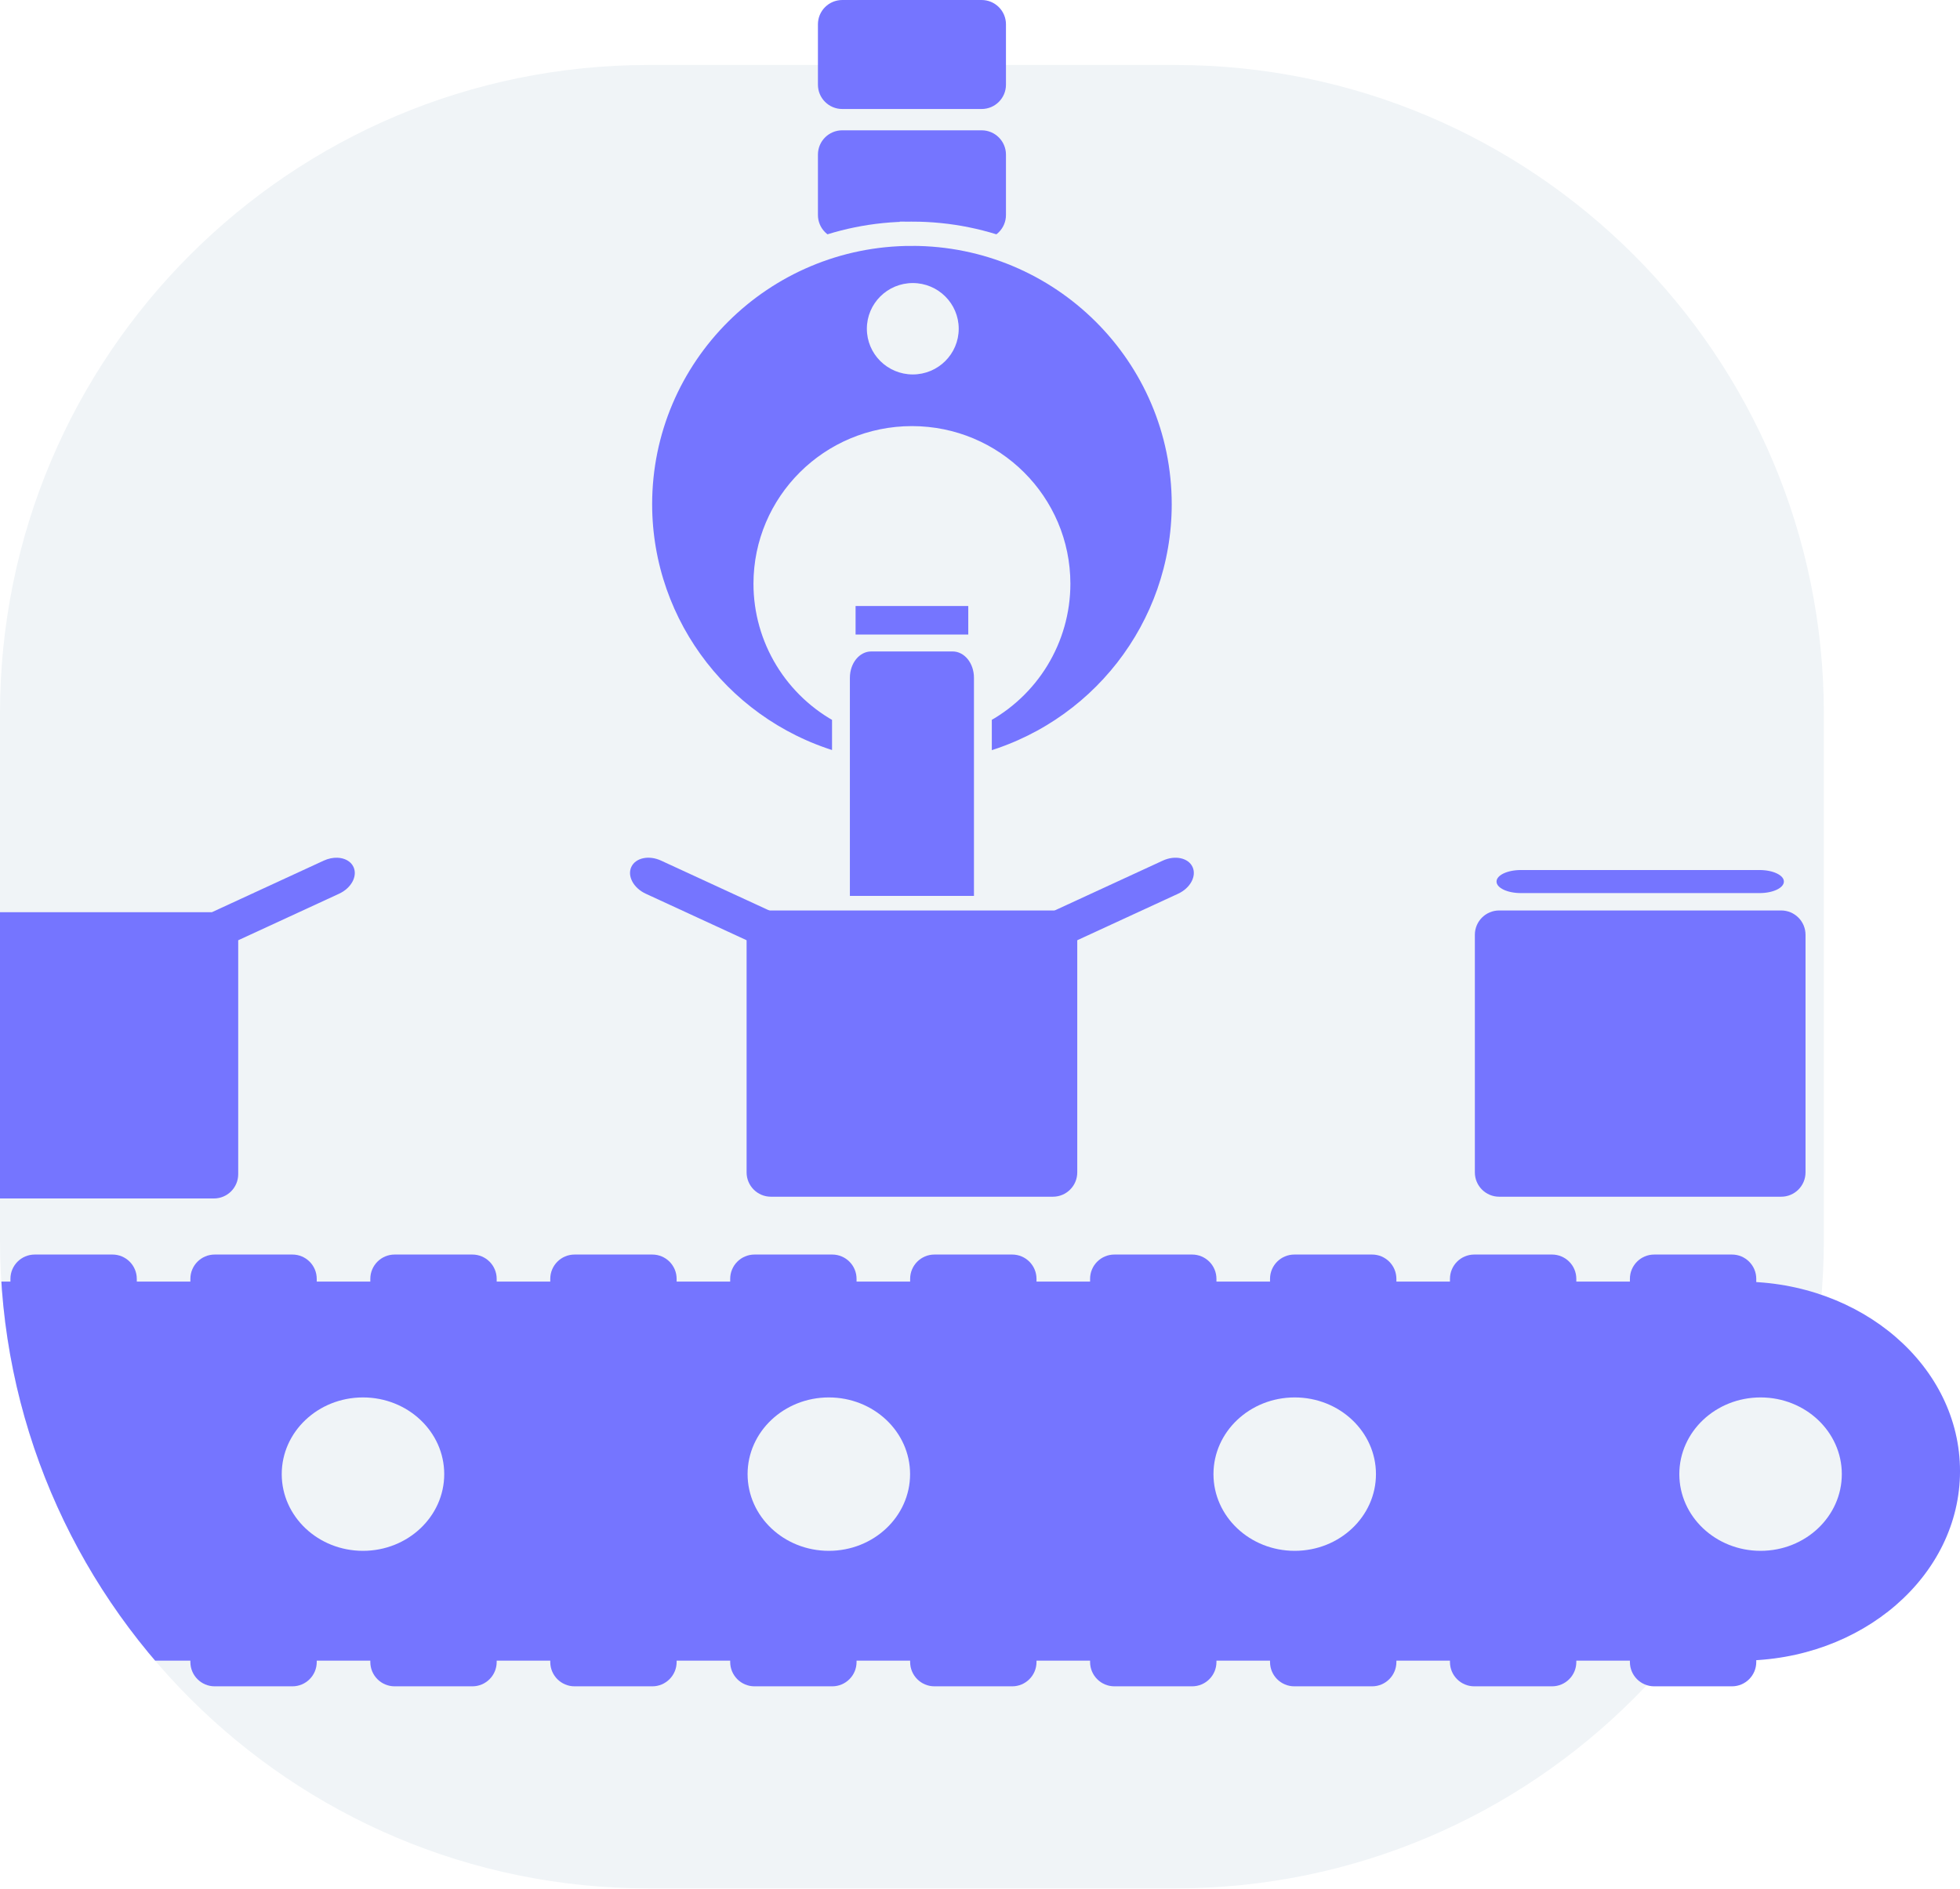
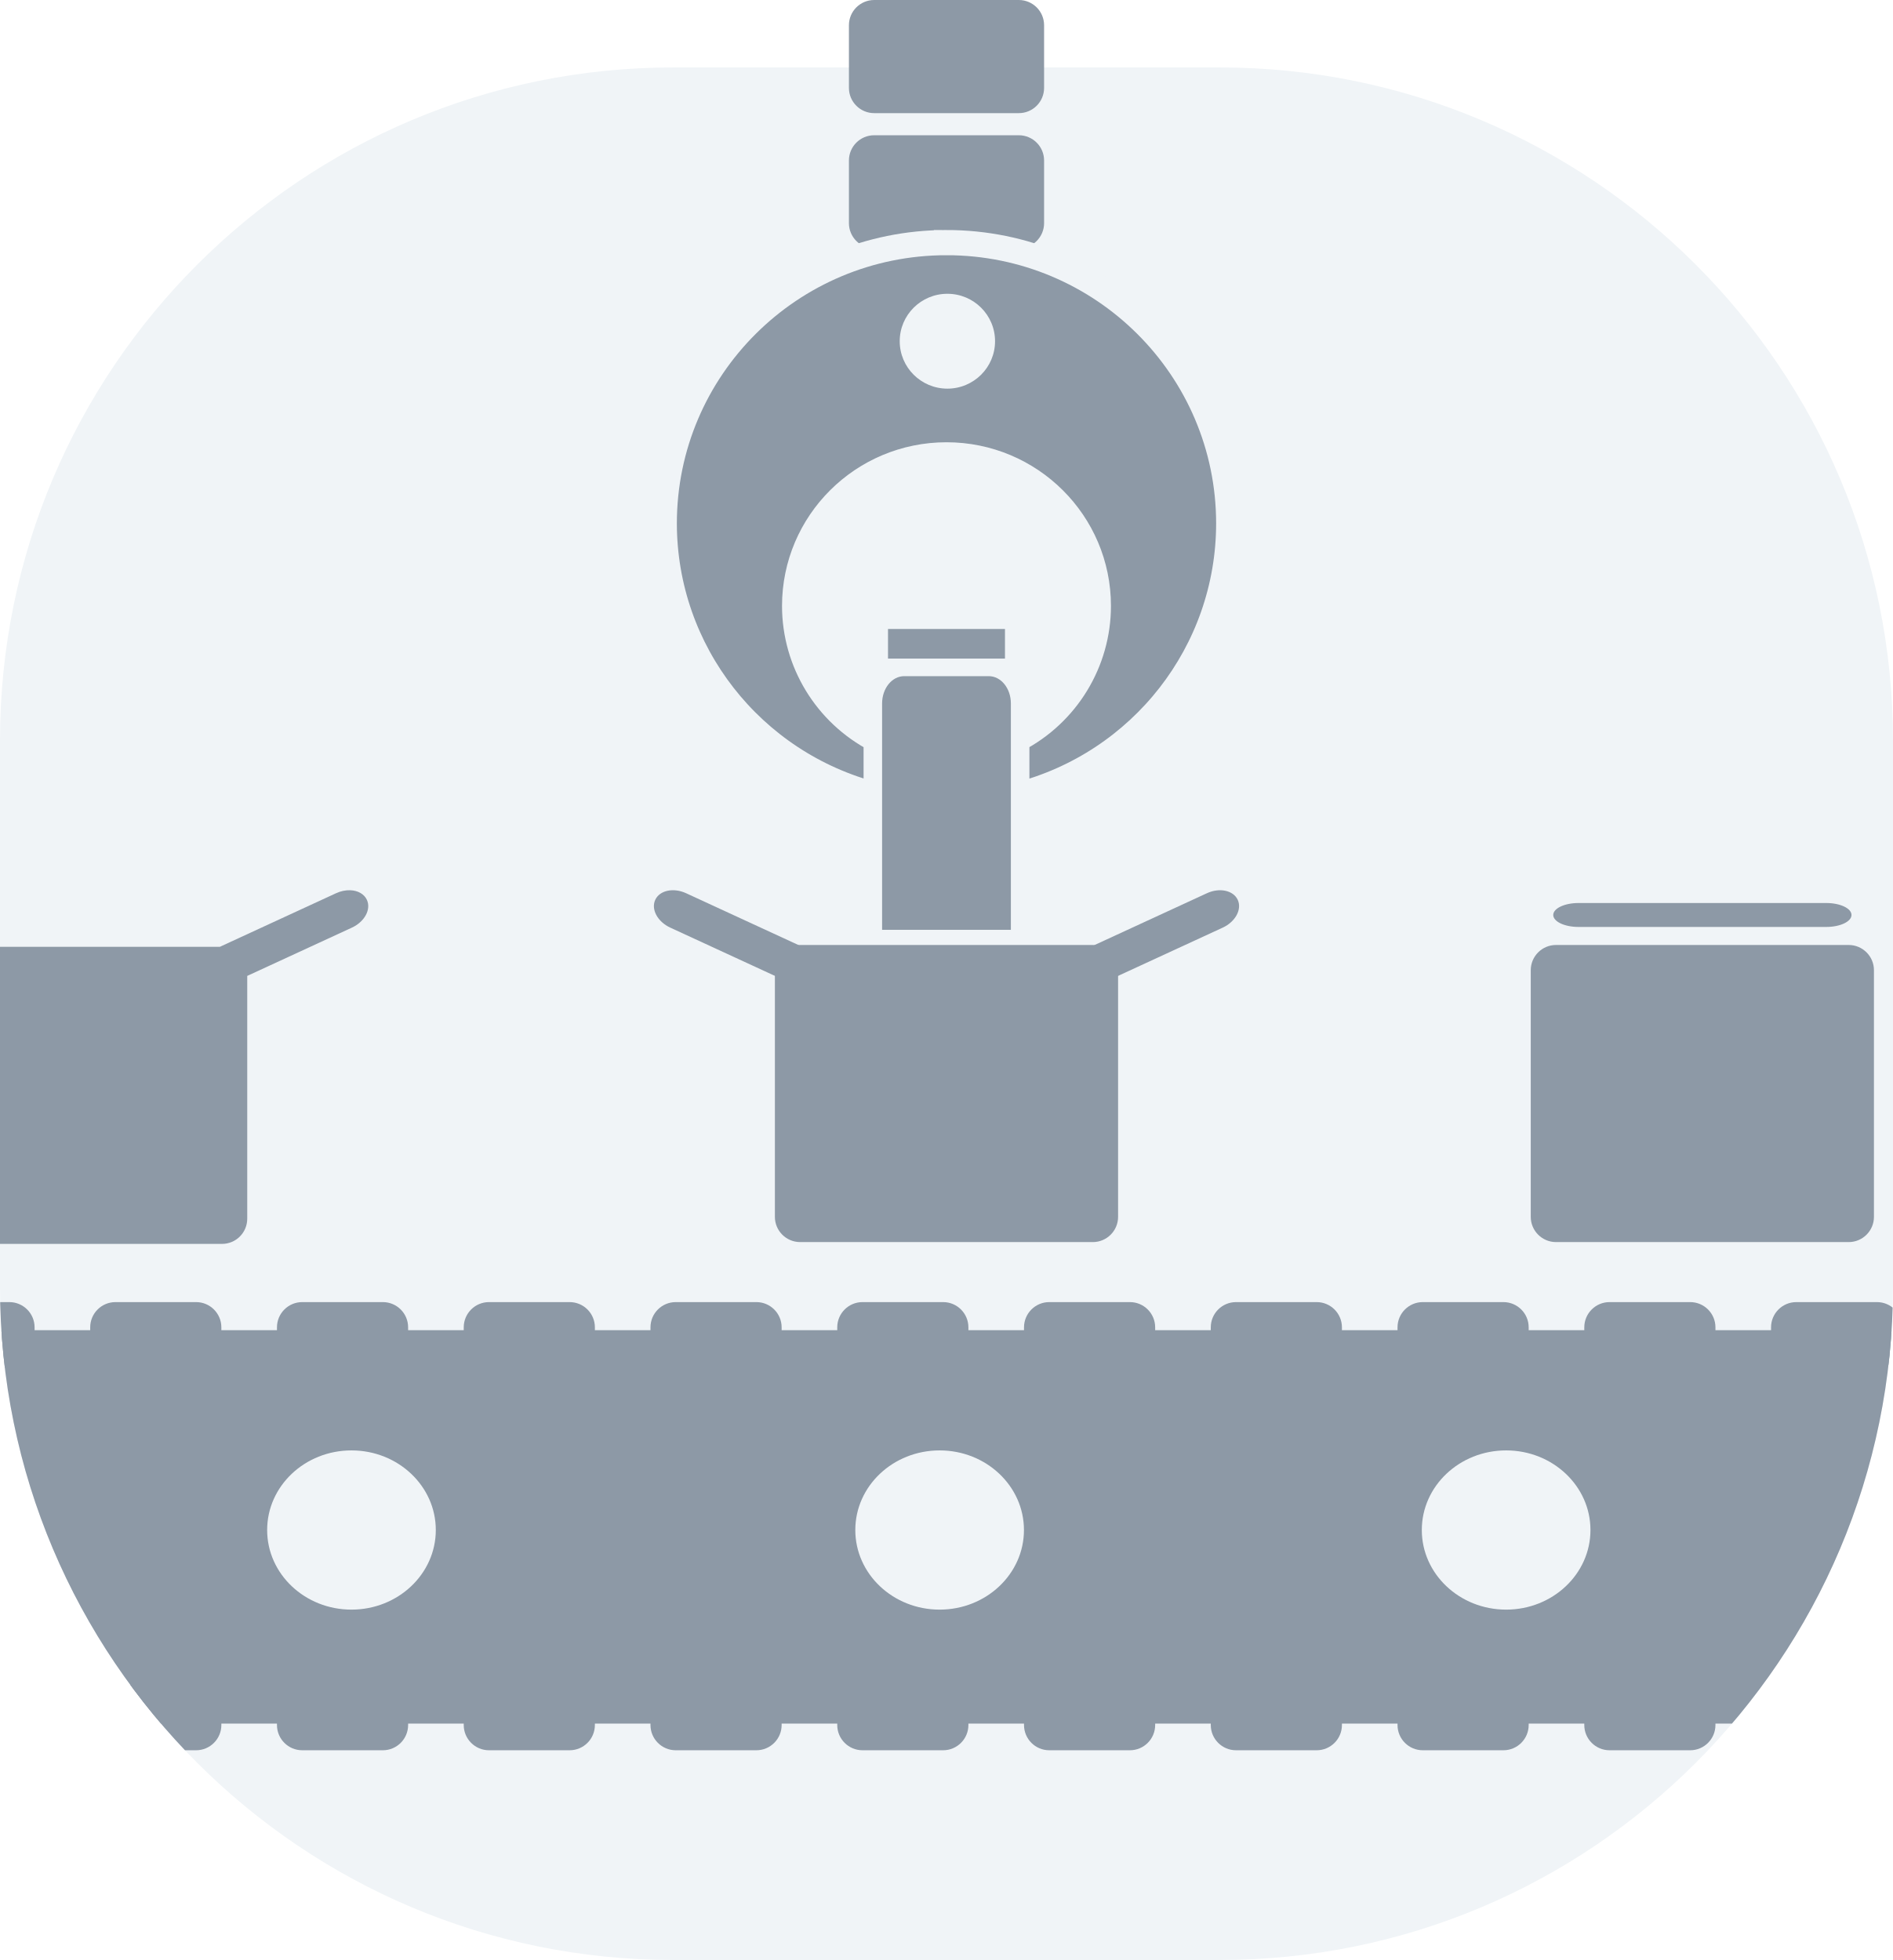
- <svg xmlns="http://www.w3.org/2000/svg" width="402.74" height="388.12" viewBox="0 0 106.558 102.69" version="1.1" id="svg8">
+ <svg xmlns="http://www.w3.org/2000/svg" width="374.767" height="388.12" viewBox="0 0 99.157 102.69" version="1.1" id="svg8">
  <defs id="defs2">
-     <clipPath clipPathUnits="userSpaceOnUse" id="clipPath906">
-       <rect ry="35.272" rx="35.272" y="66.834" x="21.709" height="99.157" width="149.136" id="rect908" style="opacity:1;vector-effect:none;fill:#f0f4f7;fill-opacity:1;stroke:none;stroke-width:5.292;stroke-linecap:round;stroke-linejoin:miter;stroke-miterlimit:4;stroke-dasharray:none;stroke-dashoffset:0;stroke-opacity:1;paint-order:normal" transform="scale(-1,1)" />
-     </clipPath>
    <clipPath clipPathUnits="userSpaceOnUse" id="clipPath928">
      <rect ry="35.272" rx="35.272" y="36.633" x="79.439" height="99.157" width="99.157" id="rect930" style="opacity:1;vector-effect:none;fill:#f0f4f7;fill-opacity:1;stroke:none;stroke-width:5.292;stroke-linecap:round;stroke-linejoin:miter;stroke-miterlimit:4;stroke-dasharray:none;stroke-dashoffset:0;stroke-opacity:1;paint-order:normal" transform="scale(-1,1)" />
+     </clipPath>
+     <clipPath clipPathUnits="userSpaceOnUse" id="clipPath863">
+       <rect style="opacity:1;vector-effect:none;fill:#f0f4f7;fill-opacity:1;stroke:none;stroke-width:5.292;stroke-linecap:round;stroke-linejoin:miter;stroke-miterlimit:4;stroke-dasharray:none;stroke-dashoffset:0;stroke-opacity:1;paint-order:normal" id="rect866" width="99.157" height="99.157" x="21.709" y="66.834" rx="35.272" ry="35.272" transform="scale(-1,1)" />
    </clipPath>
  </defs>
  <g id="layer1" transform="translate(147.7473,-43.79048)">
    <g id="g1190" transform="matrix(-1,0,0,1,-227.1867,10.69078)">
      <rect style="opacity:1;vector-effect:none;fill:#f0f4f7;fill-opacity:1;stroke:none;stroke-width:5.292;stroke-linecap:round;stroke-linejoin:miter;stroke-miterlimit:4;stroke-dasharray:none;stroke-dashoffset:0;stroke-opacity:1;paint-order:normal" id="rect902" width="99.157" height="99.157" x="79.439" y="36.633" transform="scale(-1,1)" rx="35.272" ry="35.272" />
-       <g transform="translate(-57.73022,-30.20146)" clip-path="url(#clipPath906)" id="g975">
-         <rect style="opacity:1;vector-effect:none;fill:#7575ff;fill-opacity:1;stroke:none;stroke-width:5.292;stroke-linecap:round;stroke-linejoin:miter;stroke-miterlimit:4;stroke-dasharray:none;stroke-dashoffset:0;stroke-opacity:1;paint-order:normal" id="rect847" width="124.199" height="20.611" x="-128.268" y="132.994" ry="11.906" rx="11.906" />
-         <ellipse style="opacity:1;vector-effect:none;fill:#f0f4f7;fill-opacity:1;stroke:none;stroke-width:5.292;stroke-linecap:round;stroke-linejoin:miter;stroke-miterlimit:4;stroke-dasharray:none;stroke-dashoffset:0;stroke-opacity:1;paint-order:normal" id="path849" cx="-92.098" cy="143.463" rx="4.417" ry="4.171" />
-         <ellipse ry="4.171" rx="4.417" cy="143.463" cx="-41.443" id="ellipse851" style="opacity:1;vector-effect:none;fill:#f0f4f7;fill-opacity:1;stroke:none;stroke-width:5.292;stroke-linecap:round;stroke-linejoin:miter;stroke-miterlimit:4;stroke-dasharray:none;stroke-dashoffset:0;stroke-opacity:1;paint-order:normal" />
-         <rect style="opacity:1;vector-effect:none;fill:#7575ff;fill-opacity:1;stroke:none;stroke-width:5.292;stroke-linecap:round;stroke-linejoin:miter;stroke-miterlimit:4;stroke-dasharray:none;stroke-dashoffset:0;stroke-opacity:1;paint-order:normal" id="rect855" width="6.87" height="3.435" x="-78.06" y="131.522" ry="1.323" rx="1.323" />
-         <rect rx="1.323" ry="1.323" y="131.522" x="-68.277" height="3.435" width="6.87" id="rect857" style="opacity:1;vector-effect:none;fill:#7575ff;fill-opacity:1;stroke:none;stroke-width:5.292;stroke-linecap:round;stroke-linejoin:miter;stroke-miterlimit:4;stroke-dasharray:none;stroke-dashoffset:0;stroke-opacity:1;paint-order:normal" />
-         <rect style="opacity:1;vector-effect:none;fill:#7575ff;fill-opacity:1;stroke:none;stroke-width:5.292;stroke-linecap:round;stroke-linejoin:miter;stroke-miterlimit:4;stroke-dasharray:none;stroke-dashoffset:0;stroke-opacity:1;paint-order:normal" id="rect859" width="6.87" height="3.435" x="-58.495" y="131.522" ry="1.323" rx="1.323" />
-         <rect rx="1.323" ry="1.323" y="131.522" x="-48.712" height="3.435" width="6.87" id="rect861" style="opacity:1;vector-effect:none;fill:#7575ff;fill-opacity:1;stroke:none;stroke-width:5.292;stroke-linecap:round;stroke-linejoin:miter;stroke-miterlimit:4;stroke-dasharray:none;stroke-dashoffset:0;stroke-opacity:1;paint-order:normal" />
-         <rect style="opacity:1;vector-effect:none;fill:#7575ff;fill-opacity:1;stroke:none;stroke-width:5.292;stroke-linecap:round;stroke-linejoin:miter;stroke-miterlimit:4;stroke-dasharray:none;stroke-dashoffset:0;stroke-opacity:1;paint-order:normal" id="rect863" width="6.87" height="3.435" x="-38.929" y="131.522" ry="1.323" rx="1.323" />
-         <rect rx="1.323" ry="1.323" y="131.522" x="-29.146" height="3.435" width="6.87" id="rect865" style="opacity:1;vector-effect:none;fill:#7575ff;fill-opacity:1;stroke:none;stroke-width:5.292;stroke-linecap:round;stroke-linejoin:miter;stroke-miterlimit:4;stroke-dasharray:none;stroke-dashoffset:0;stroke-opacity:1;paint-order:normal" />
-         <rect style="opacity:1;vector-effect:none;fill:#7575ff;fill-opacity:1;stroke:none;stroke-width:5.292;stroke-linecap:round;stroke-linejoin:miter;stroke-miterlimit:4;stroke-dasharray:none;stroke-dashoffset:0;stroke-opacity:1;paint-order:normal" id="rect867" width="6.87" height="3.435" x="-19.364" y="131.522" ry="1.323" rx="1.323" />
-         <rect rx="1.323" ry="1.323" y="151.567" x="-78.06" height="3.435" width="6.87" id="rect869" style="opacity:1;vector-effect:none;fill:#7575ff;fill-opacity:1;stroke:none;stroke-width:5.292;stroke-linecap:round;stroke-linejoin:miter;stroke-miterlimit:4;stroke-dasharray:none;stroke-dashoffset:0;stroke-opacity:1;paint-order:normal" />
-         <rect style="opacity:1;vector-effect:none;fill:#7575ff;fill-opacity:1;stroke:none;stroke-width:5.292;stroke-linecap:round;stroke-linejoin:miter;stroke-miterlimit:4;stroke-dasharray:none;stroke-dashoffset:0;stroke-opacity:1;paint-order:normal" id="rect871" width="6.87" height="3.435" x="-68.277" y="151.567" ry="1.323" rx="1.323" />
-         <rect rx="1.323" ry="1.323" y="151.567" x="-58.495" height="3.435" width="6.87" id="rect873" style="opacity:1;vector-effect:none;fill:#7575ff;fill-opacity:1;stroke:none;stroke-width:5.292;stroke-linecap:round;stroke-linejoin:miter;stroke-miterlimit:4;stroke-dasharray:none;stroke-dashoffset:0;stroke-opacity:1;paint-order:normal" />
-         <rect style="opacity:1;vector-effect:none;fill:#7575ff;fill-opacity:1;stroke:none;stroke-width:5.292;stroke-linecap:round;stroke-linejoin:miter;stroke-miterlimit:4;stroke-dasharray:none;stroke-dashoffset:0;stroke-opacity:1;paint-order:normal" id="rect875" width="6.87" height="3.435" x="-48.712" y="151.567" ry="1.323" rx="1.323" />
-         <rect rx="1.323" ry="1.323" y="151.567" x="-38.929" height="3.435" width="6.87" id="rect877" style="opacity:1;vector-effect:none;fill:#7575ff;fill-opacity:1;stroke:none;stroke-width:5.292;stroke-linecap:round;stroke-linejoin:miter;stroke-miterlimit:4;stroke-dasharray:none;stroke-dashoffset:0;stroke-opacity:1;paint-order:normal" />
-         <rect style="opacity:1;vector-effect:none;fill:#7575ff;fill-opacity:1;stroke:none;stroke-width:5.292;stroke-linecap:round;stroke-linejoin:miter;stroke-miterlimit:4;stroke-dasharray:none;stroke-dashoffset:0;stroke-opacity:1;paint-order:normal" id="rect879" width="6.87" height="3.435" x="-29.146" y="151.567" ry="1.323" rx="1.323" />
-         <rect rx="1.323" ry="1.323" y="151.567" x="-19.364" height="3.435" width="6.87" id="rect881" style="opacity:1;vector-effect:none;fill:#7575ff;fill-opacity:1;stroke:none;stroke-width:5.292;stroke-linecap:round;stroke-linejoin:miter;stroke-miterlimit:4;stroke-dasharray:none;stroke-dashoffset:0;stroke-opacity:1;paint-order:normal" />
-         <ellipse ry="4.171" rx="4.417" cy="143.463" cx="-117.425" id="ellipse921" style="opacity:1;vector-effect:none;fill:#f0f4f7;fill-opacity:1;stroke:none;stroke-width:5.292;stroke-linecap:round;stroke-linejoin:miter;stroke-miterlimit:4;stroke-dasharray:none;stroke-dashoffset:0;stroke-opacity:1;paint-order:normal" />
-         <ellipse ry="4.171" rx="4.417" cy="143.463" cx="-66.77" id="ellipse923" style="opacity:1;vector-effect:none;fill:#f0f4f7;fill-opacity:1;stroke:none;stroke-width:5.292;stroke-linecap:round;stroke-linejoin:miter;stroke-miterlimit:4;stroke-dasharray:none;stroke-dashoffset:0;stroke-opacity:1;paint-order:normal" />
-         <rect style="opacity:1;vector-effect:none;fill:#7575ff;fill-opacity:1;stroke:none;stroke-width:5.292;stroke-linecap:round;stroke-linejoin:miter;stroke-miterlimit:4;stroke-dasharray:none;stroke-dashoffset:0;stroke-opacity:1;paint-order:normal" id="rect931" width="6.87" height="3.435" x="-117.191" y="131.522" ry="1.323" rx="1.323" />
-         <rect rx="1.323" ry="1.323" y="131.522" x="-107.408" height="3.435" width="6.87" id="rect933" style="opacity:1;vector-effect:none;fill:#7575ff;fill-opacity:1;stroke:none;stroke-width:5.292;stroke-linecap:round;stroke-linejoin:miter;stroke-miterlimit:4;stroke-dasharray:none;stroke-dashoffset:0;stroke-opacity:1;paint-order:normal" />
-         <rect style="opacity:1;vector-effect:none;fill:#7575ff;fill-opacity:1;stroke:none;stroke-width:5.292;stroke-linecap:round;stroke-linejoin:miter;stroke-miterlimit:4;stroke-dasharray:none;stroke-dashoffset:0;stroke-opacity:1;paint-order:normal" id="rect935" width="6.87" height="3.435" x="-97.626" y="131.522" ry="1.323" rx="1.323" />
-         <rect rx="1.323" ry="1.323" y="131.522" x="-87.843" height="3.435" width="6.87" id="rect937" style="opacity:1;vector-effect:none;fill:#7575ff;fill-opacity:1;stroke:none;stroke-width:5.292;stroke-linecap:round;stroke-linejoin:miter;stroke-miterlimit:4;stroke-dasharray:none;stroke-dashoffset:0;stroke-opacity:1;paint-order:normal" />
-         <rect rx="1.323" ry="1.323" y="151.567" x="-117.191" height="3.435" width="6.87" id="rect939" style="opacity:1;vector-effect:none;fill:#7575ff;fill-opacity:1;stroke:none;stroke-width:5.292;stroke-linecap:round;stroke-linejoin:miter;stroke-miterlimit:4;stroke-dasharray:none;stroke-dashoffset:0;stroke-opacity:1;paint-order:normal" />
-         <rect style="opacity:1;vector-effect:none;fill:#7575ff;fill-opacity:1;stroke:none;stroke-width:5.292;stroke-linecap:round;stroke-linejoin:miter;stroke-miterlimit:4;stroke-dasharray:none;stroke-dashoffset:0;stroke-opacity:1;paint-order:normal" id="rect941" width="6.87" height="3.435" x="-107.408" y="151.567" ry="1.323" rx="1.323" />
-         <rect rx="1.323" ry="1.323" y="151.567" x="-97.626" height="3.435" width="6.87" id="rect943" style="opacity:1;vector-effect:none;fill:#7575ff;fill-opacity:1;stroke:none;stroke-width:5.292;stroke-linecap:round;stroke-linejoin:miter;stroke-miterlimit:4;stroke-dasharray:none;stroke-dashoffset:0;stroke-opacity:1;paint-order:normal" />
-         <rect style="opacity:1;vector-effect:none;fill:#7575ff;fill-opacity:1;stroke:none;stroke-width:5.292;stroke-linecap:round;stroke-linejoin:miter;stroke-miterlimit:4;stroke-dasharray:none;stroke-dashoffset:0;stroke-opacity:1;paint-order:normal" id="rect945" width="6.87" height="3.435" x="-87.843" y="151.567" ry="1.323" rx="1.323" />
-         <ellipse style="opacity:1;vector-effect:none;fill:#f0f4f7;fill-opacity:1;stroke:none;stroke-width:5.292;stroke-linecap:round;stroke-linejoin:miter;stroke-miterlimit:4;stroke-dasharray:none;stroke-dashoffset:0;stroke-opacity:1;paint-order:normal" id="ellipse864" cx="-16.116" cy="143.463" rx="4.417" ry="4.171" />
+       <g transform="translate(-57.73022,-30.20146)" clip-path="url(#clipPath863)" id="g975">
+         <rect style="opacity:1;vector-effect:none;fill:#8D99A6;fill-opacity:1;stroke:none;stroke-width:5.292;stroke-linecap:round;stroke-linejoin:miter;stroke-miterlimit:4;stroke-dasharray:none;stroke-dashoffset:0;stroke-opacity:1;paint-order:normal" id="rect847" width="124.199" height="20.611" x="-132.425" y="132.994" ry="11.906" rx="11.906" />
+         <ellipse style="opacity:1;vector-effect:none;fill:#f0f4f7;fill-opacity:1;stroke:none;stroke-width:5.292;stroke-linecap:round;stroke-linejoin:miter;stroke-miterlimit:4;stroke-dasharray:none;stroke-dashoffset:0;stroke-opacity:1;paint-order:normal" id="path849" cx="-100.602" cy="143.463" rx="4.417" ry="4.171" />
+         <ellipse ry="4.171" rx="4.417" cy="143.463" cx="-40.12" id="ellipse851" style="opacity:1;vector-effect:none;fill:#f0f4f7;fill-opacity:1;stroke:none;stroke-width:5.292;stroke-linecap:round;stroke-linejoin:miter;stroke-miterlimit:4;stroke-dasharray:none;stroke-dashoffset:0;stroke-opacity:1;paint-order:normal" />
+         <rect style="opacity:1;vector-effect:none;fill:#8D99A6;fill-opacity:1;stroke:none;stroke-width:5.292;stroke-linecap:round;stroke-linejoin:miter;stroke-miterlimit:4;stroke-dasharray:none;stroke-dashoffset:0;stroke-opacity:1;paint-order:normal" id="rect855" width="6.87" height="3.435" x="-82.218" y="131.522" ry="1.323" rx="1.323" />
+         <rect rx="1.323" ry="1.323" y="131.522" x="-72.435" height="3.435" width="6.87" id="rect857" style="opacity:1;vector-effect:none;fill:#8D99A6;fill-opacity:1;stroke:none;stroke-width:5.292;stroke-linecap:round;stroke-linejoin:miter;stroke-miterlimit:4;stroke-dasharray:none;stroke-dashoffset:0;stroke-opacity:1;paint-order:normal" />
+         <rect style="opacity:1;vector-effect:none;fill:#8D99A6;fill-opacity:1;stroke:none;stroke-width:5.292;stroke-linecap:round;stroke-linejoin:miter;stroke-miterlimit:4;stroke-dasharray:none;stroke-dashoffset:0;stroke-opacity:1;paint-order:normal" id="rect859" width="6.87" height="3.435" x="-62.652" y="131.522" ry="1.323" rx="1.323" />
+         <rect rx="1.323" ry="1.323" y="131.522" x="-52.87" height="3.435" width="6.87" id="rect861" style="opacity:1;vector-effect:none;fill:#8D99A6;fill-opacity:1;stroke:none;stroke-width:5.292;stroke-linecap:round;stroke-linejoin:miter;stroke-miterlimit:4;stroke-dasharray:none;stroke-dashoffset:0;stroke-opacity:1;paint-order:normal" />
+         <rect style="opacity:1;vector-effect:none;fill:#8D99A6;fill-opacity:1;stroke:none;stroke-width:5.292;stroke-linecap:round;stroke-linejoin:miter;stroke-miterlimit:4;stroke-dasharray:none;stroke-dashoffset:0;stroke-opacity:1;paint-order:normal" id="rect863" width="6.87" height="3.435" x="-43.087" y="131.522" ry="1.323" rx="1.323" />
+         <rect rx="1.323" ry="1.323" y="131.522" x="-33.304" height="3.435" width="6.87" id="rect865" style="opacity:1;vector-effect:none;fill:#8D99A6;fill-opacity:1;stroke:none;stroke-width:5.292;stroke-linecap:round;stroke-linejoin:miter;stroke-miterlimit:4;stroke-dasharray:none;stroke-dashoffset:0;stroke-opacity:1;paint-order:normal" />
+         <rect style="opacity:1;vector-effect:none;fill:#8D99A6;fill-opacity:1;stroke:none;stroke-width:5.292;stroke-linecap:round;stroke-linejoin:miter;stroke-miterlimit:4;stroke-dasharray:none;stroke-dashoffset:0;stroke-opacity:1;paint-order:normal" id="rect867" width="6.87" height="3.435" x="-23.521" y="131.522" ry="1.323" rx="1.323" />
+         <rect rx="1.323" ry="1.323" y="151.567" x="-82.218" height="3.435" width="6.87" id="rect869" style="opacity:1;vector-effect:none;fill:#8D99A6;fill-opacity:1;stroke:none;stroke-width:5.292;stroke-linecap:round;stroke-linejoin:miter;stroke-miterlimit:4;stroke-dasharray:none;stroke-dashoffset:0;stroke-opacity:1;paint-order:normal" />
+         <rect style="opacity:1;vector-effect:none;fill:#8D99A6;fill-opacity:1;stroke:none;stroke-width:5.292;stroke-linecap:round;stroke-linejoin:miter;stroke-miterlimit:4;stroke-dasharray:none;stroke-dashoffset:0;stroke-opacity:1;paint-order:normal" id="rect871" width="6.87" height="3.435" x="-72.435" y="151.567" ry="1.323" rx="1.323" />
+         <rect rx="1.323" ry="1.323" y="151.567" x="-62.652" height="3.435" width="6.87" id="rect873" style="opacity:1;vector-effect:none;fill:#8D99A6;fill-opacity:1;stroke:none;stroke-width:5.292;stroke-linecap:round;stroke-linejoin:miter;stroke-miterlimit:4;stroke-dasharray:none;stroke-dashoffset:0;stroke-opacity:1;paint-order:normal" />
+         <rect style="opacity:1;vector-effect:none;fill:#8D99A6;fill-opacity:1;stroke:none;stroke-width:5.292;stroke-linecap:round;stroke-linejoin:miter;stroke-miterlimit:4;stroke-dasharray:none;stroke-dashoffset:0;stroke-opacity:1;paint-order:normal" id="rect875" width="6.87" height="3.435" x="-52.87" y="151.567" ry="1.323" rx="1.323" />
+         <rect rx="1.323" ry="1.323" y="151.567" x="-43.087" height="3.435" width="6.87" id="rect877" style="opacity:1;vector-effect:none;fill:#8D99A6;fill-opacity:1;stroke:none;stroke-width:5.292;stroke-linecap:round;stroke-linejoin:miter;stroke-miterlimit:4;stroke-dasharray:none;stroke-dashoffset:0;stroke-opacity:1;paint-order:normal" />
+         <rect style="opacity:1;vector-effect:none;fill:#8D99A6;fill-opacity:1;stroke:none;stroke-width:5.292;stroke-linecap:round;stroke-linejoin:miter;stroke-miterlimit:4;stroke-dasharray:none;stroke-dashoffset:0;stroke-opacity:1;paint-order:normal" id="rect879" width="6.87" height="3.435" x="-33.304" y="151.567" ry="1.323" rx="1.323" />
+         <rect rx="1.323" ry="1.323" y="151.567" x="-23.521" height="3.435" width="6.87" id="rect881" style="opacity:1;vector-effect:none;fill:#8D99A6;fill-opacity:1;stroke:none;stroke-width:5.292;stroke-linecap:round;stroke-linejoin:miter;stroke-miterlimit:4;stroke-dasharray:none;stroke-dashoffset:0;stroke-opacity:1;paint-order:normal" />
+         <ellipse ry="4.171" rx="4.417" cy="143.463" cx="-70.928" id="ellipse923" style="opacity:1;vector-effect:none;fill:#f0f4f7;fill-opacity:1;stroke:none;stroke-width:5.292;stroke-linecap:round;stroke-linejoin:miter;stroke-miterlimit:4;stroke-dasharray:none;stroke-dashoffset:0;stroke-opacity:1;paint-order:normal" />
+         <rect style="opacity:1;vector-effect:none;fill:#8D99A6;fill-opacity:1;stroke:none;stroke-width:5.292;stroke-linecap:round;stroke-linejoin:miter;stroke-miterlimit:4;stroke-dasharray:none;stroke-dashoffset:0;stroke-opacity:1;paint-order:normal" id="rect931" width="6.87" height="3.435" x="-121.349" y="131.522" ry="1.323" rx="1.323" />
+         <rect rx="1.323" ry="1.323" y="131.522" x="-111.566" height="3.435" width="6.87" id="rect933" style="opacity:1;vector-effect:none;fill:#8D99A6;fill-opacity:1;stroke:none;stroke-width:5.292;stroke-linecap:round;stroke-linejoin:miter;stroke-miterlimit:4;stroke-dasharray:none;stroke-dashoffset:0;stroke-opacity:1;paint-order:normal" />
+         <rect style="opacity:1;vector-effect:none;fill:#8D99A6;fill-opacity:1;stroke:none;stroke-width:5.292;stroke-linecap:round;stroke-linejoin:miter;stroke-miterlimit:4;stroke-dasharray:none;stroke-dashoffset:0;stroke-opacity:1;paint-order:normal" id="rect935" width="6.87" height="3.435" x="-101.783" y="131.522" ry="1.323" rx="1.323" />
+         <rect rx="1.323" ry="1.323" y="131.522" x="-92.001" height="3.435" width="6.87" id="rect937" style="opacity:1;vector-effect:none;fill:#8D99A6;fill-opacity:1;stroke:none;stroke-width:5.292;stroke-linecap:round;stroke-linejoin:miter;stroke-miterlimit:4;stroke-dasharray:none;stroke-dashoffset:0;stroke-opacity:1;paint-order:normal" />
+         <rect rx="1.323" ry="1.323" y="151.567" x="-121.349" height="3.435" width="6.87" id="rect939" style="opacity:1;vector-effect:none;fill:#8D99A6;fill-opacity:1;stroke:none;stroke-width:5.292;stroke-linecap:round;stroke-linejoin:miter;stroke-miterlimit:4;stroke-dasharray:none;stroke-dashoffset:0;stroke-opacity:1;paint-order:normal" />
+         <rect style="opacity:1;vector-effect:none;fill:#8D99A6;fill-opacity:1;stroke:none;stroke-width:5.292;stroke-linecap:round;stroke-linejoin:miter;stroke-miterlimit:4;stroke-dasharray:none;stroke-dashoffset:0;stroke-opacity:1;paint-order:normal" id="rect941" width="6.87" height="3.435" x="-111.566" y="151.567" ry="1.323" rx="1.323" />
+         <rect rx="1.323" ry="1.323" y="151.567" x="-101.783" height="3.435" width="6.87" id="rect943" style="opacity:1;vector-effect:none;fill:#8D99A6;fill-opacity:1;stroke:none;stroke-width:5.292;stroke-linecap:round;stroke-linejoin:miter;stroke-miterlimit:4;stroke-dasharray:none;stroke-dashoffset:0;stroke-opacity:1;paint-order:normal" />
+         <rect style="opacity:1;vector-effect:none;fill:#8D99A6;fill-opacity:1;stroke:none;stroke-width:5.292;stroke-linecap:round;stroke-linejoin:miter;stroke-miterlimit:4;stroke-dasharray:none;stroke-dashoffset:0;stroke-opacity:1;paint-order:normal" id="rect945" width="6.87" height="3.435" x="-92.001" y="151.567" ry="1.323" rx="1.323" />
      </g>
-       <path clip-path="url(#clipPath928)" id="rect1062" d="m -97.784,79.742 c -0.394,0.014 -0.73,0.192 -0.874,0.504 -0.23,0.499 0.12,1.148 0.786,1.455 l 5.482,2.529 v 12.718 c 0,0.733 0.59,1.323 1.323,1.323 h 15.331 c 0.733,0 1.323,-0.59 1.323,-1.323 v -12.718 l 5.481,-2.529 c 0.666,-0.307 1.016,-0.956 0.786,-1.455 -0.23,-0.499 -0.951,-0.654 -1.617,-0.347 l -6.083,2.806 h -15.112 l -6.083,-2.806 c -0.25,-0.115 -0.507,-0.165 -0.743,-0.157 z" style="opacity:1;vector-effect:none;fill:#7575ff;fill-opacity:1;stroke:none;stroke-width:1.323;stroke-linecap:round;stroke-linejoin:miter;stroke-miterlimit:4;stroke-dasharray:none;stroke-dashoffset:0;stroke-opacity:1;paint-order:normal" />
+       <path clip-path="url(#clipPath928)" id="rect1062" d="m -97.784,79.742 c -0.394,0.014 -0.73,0.192 -0.874,0.504 -0.23,0.499 0.12,1.148 0.786,1.455 l 5.482,2.529 v 12.718 c 0,0.733 0.59,1.323 1.323,1.323 h 15.331 c 0.733,0 1.323,-0.59 1.323,-1.323 v -12.718 l 5.481,-2.529 c 0.666,-0.307 1.016,-0.956 0.786,-1.455 -0.23,-0.499 -0.951,-0.654 -1.617,-0.347 l -6.083,2.806 h -15.112 l -6.083,-2.806 c -0.25,-0.115 -0.507,-0.165 -0.743,-0.157 z" style="opacity:1;vector-effect:none;fill:#8D99A6;fill-opacity:1;stroke:none;stroke-width:1.323;stroke-linecap:round;stroke-linejoin:miter;stroke-miterlimit:4;stroke-dasharray:none;stroke-dashoffset:0;stroke-opacity:1;paint-order:normal" />
      <g id="g920" transform="translate(9.2751607e-6)">
-         <rect style="opacity:1;vector-effect:none;fill:#7575ff;fill-opacity:1;stroke:none;stroke-width:5.292;stroke-linecap:round;stroke-linejoin:miter;stroke-miterlimit:4;stroke-dasharray:none;stroke-dashoffset:0;stroke-opacity:1;paint-order:normal" id="rect988" width="10.223" height="5.927" x="-134.13" y="33.1" rx="1.323" ry="1.323" />
-         <rect ry="1.323" rx="1.323" y="40.186" x="-134.13" height="5.927" width="10.223" id="rect990" style="opacity:1;vector-effect:none;fill:#7575ff;fill-opacity:1;stroke:none;stroke-width:5.292;stroke-linecap:round;stroke-linejoin:miter;stroke-miterlimit:4;stroke-dasharray:none;stroke-dashoffset:0;stroke-opacity:1;paint-order:normal" />
+         <rect style="opacity:1;vector-effect:none;fill:#8D99A6;fill-opacity:1;stroke:none;stroke-width:5.292;stroke-linecap:round;stroke-linejoin:miter;stroke-miterlimit:4;stroke-dasharray:none;stroke-dashoffset:0;stroke-opacity:1;paint-order:normal" id="rect988" width="10.223" height="5.927" x="-134.13" y="33.1" rx="1.323" ry="1.323" />
+         <rect ry="1.323" rx="1.323" y="40.186" x="-134.13" height="5.927" width="10.223" id="rect990" style="opacity:1;vector-effect:none;fill:#8D99A6;fill-opacity:1;stroke:none;stroke-width:5.292;stroke-linecap:round;stroke-linejoin:miter;stroke-miterlimit:4;stroke-dasharray:none;stroke-dashoffset:0;stroke-opacity:1;paint-order:normal" />
        <g id="g1036" transform="matrix(1.390961,0,0,1.384432,-30.2423,-76.64432)" style="stroke-width:0.721">
-           <path id="path1004" transform="scale(0.2645833)" d="m -268.393,334.305 a 40.179,40.179 0 0 0 -40.18,40.18 40.179,40.179 0 0 0 30.18,38.881 v -7.959 A 21.607,21.607 0 0 1 -290,386.27 a 21.607,21.607 0 0 1 21.607,-21.607 21.607,21.607 0 0 1 21.607,21.607 21.607,21.607 0 0 1 -11.607,19.143 v 7.934 a 40.179,40.179 0 0 0 30.178,-38.861 40.179,40.179 0 0 0 -40.178,-40.18 z" style="opacity:1;vector-effect:none;fill:#7575ff;fill-opacity:1;stroke:#f0f4f7;stroke-width:3.603;stroke-linecap:round;stroke-linejoin:miter;stroke-miterlimit:4;stroke-dasharray:none;stroke-dashoffset:0;stroke-opacity:1;paint-order:normal" />
+           <path id="path1004" transform="scale(0.2645833)" d="m -268.393,334.305 a 40.179,40.179 0 0 0 -40.18,40.18 40.179,40.179 0 0 0 30.18,38.881 v -7.959 A 21.607,21.607 0 0 1 -290,386.27 a 21.607,21.607 0 0 1 21.607,-21.607 21.607,21.607 0 0 1 21.607,21.607 21.607,21.607 0 0 1 -11.607,19.143 v 7.934 a 40.179,40.179 0 0 0 30.178,-38.861 40.179,40.179 0 0 0 -40.178,-40.18 z" style="opacity:1;vector-effect:none;fill:#8D99A6;fill-opacity:1;stroke:#f0f4f7;stroke-width:3.603;stroke-linecap:round;stroke-linejoin:miter;stroke-miterlimit:4;stroke-dasharray:none;stroke-dashoffset:0;stroke-opacity:1;paint-order:normal" />
          <circle r="1.795" cy="92.183" cx="-71.046" id="path1014" style="opacity:1;vector-effect:none;fill:#f0f4f7;fill-opacity:1;stroke:none;stroke-width:3.813;stroke-linecap:round;stroke-linejoin:miter;stroke-miterlimit:4;stroke-dasharray:none;stroke-dashoffset:0;stroke-opacity:1;paint-order:normal" />
        </g>
-         <path style="opacity:1;vector-effect:none;fill:#7575ff;fill-opacity:1;stroke:none;stroke-width:1.323;stroke-linecap:round;stroke-linejoin:miter;stroke-miterlimit:4;stroke-dasharray:none;stroke-dashoffset:0;stroke-opacity:1;paint-order:normal" d="m -131.23,68.525 c -0.643,0 -1.16,0.638 -1.16,1.431 v 11.861 h 6.745 V 69.956 c 0,-0.793 -0.518,-1.431 -1.16,-1.431 z" id="rect1040" />
-         <rect style="opacity:1;vector-effect:none;fill:#7575ff;fill-opacity:1;stroke:none;stroke-width:1.323;stroke-linecap:round;stroke-linejoin:miter;stroke-miterlimit:4;stroke-dasharray:none;stroke-dashoffset:0;stroke-opacity:1;paint-order:normal" id="rect1042" width="6.127" height="1.551" x="-132.081" y="66.054" />
-         <rect style="opacity:1;vector-effect:none;fill:#7575ff;fill-opacity:1;stroke:none;stroke-width:1.323;stroke-linecap:round;stroke-linejoin:miter;stroke-miterlimit:4;stroke-dasharray:none;stroke-dashoffset:0;stroke-opacity:1;paint-order:normal" id="rect1085" width="17.977" height="15.566" x="-138.006" y="82.61" ry="1.323" rx="1.323" />
-         <rect transform="rotate(-65.23891)" ry="1.323" rx="1.323" y="-97.4" x="-134.287" height="9.355" width="1.984" id="rect1087" style="opacity:1;vector-effect:none;fill:#7575ff;fill-opacity:1;stroke:none;stroke-width:1.323;stroke-linecap:round;stroke-linejoin:miter;stroke-miterlimit:4;stroke-dasharray:none;stroke-dashoffset:0;stroke-opacity:1;paint-order:normal" />
-         <rect style="opacity:1;vector-effect:none;fill:#7575ff;fill-opacity:1;stroke:none;stroke-width:1.323;stroke-linecap:round;stroke-linejoin:miter;stroke-miterlimit:4;stroke-dasharray:none;stroke-dashoffset:0;stroke-opacity:1;paint-order:normal" id="rect1089" width="1.984" height="9.355" x="-26.212" y="136.912" rx="1.323" ry="1.323" transform="matrix(-0.4188355,-0.9080621,-0.9080621,0.4188355,0,0)" />
+         <path style="opacity:1;vector-effect:none;fill:#8D99A6;fill-opacity:1;stroke:none;stroke-width:1.323;stroke-linecap:round;stroke-linejoin:miter;stroke-miterlimit:4;stroke-dasharray:none;stroke-dashoffset:0;stroke-opacity:1;paint-order:normal" d="m -131.23,68.525 c -0.643,0 -1.16,0.638 -1.16,1.431 v 11.861 h 6.745 V 69.956 c 0,-0.793 -0.518,-1.431 -1.16,-1.431 z" id="rect1040" />
+         <rect style="opacity:1;vector-effect:none;fill:#8D99A6;fill-opacity:1;stroke:none;stroke-width:1.323;stroke-linecap:round;stroke-linejoin:miter;stroke-miterlimit:4;stroke-dasharray:none;stroke-dashoffset:0;stroke-opacity:1;paint-order:normal" id="rect1042" width="6.127" height="1.551" x="-132.081" y="66.054" />
+         <rect style="opacity:1;vector-effect:none;fill:#8D99A6;fill-opacity:1;stroke:none;stroke-width:1.323;stroke-linecap:round;stroke-linejoin:miter;stroke-miterlimit:4;stroke-dasharray:none;stroke-dashoffset:0;stroke-opacity:1;paint-order:normal" id="rect1085" width="17.977" height="15.566" x="-138.006" y="82.61" ry="1.323" rx="1.323" />
+         <rect transform="rotate(-65.23891)" ry="1.323" rx="1.323" y="-97.4" x="-134.287" height="9.355" width="1.984" id="rect1087" style="opacity:1;vector-effect:none;fill:#8D99A6;fill-opacity:1;stroke:none;stroke-width:1.323;stroke-linecap:round;stroke-linejoin:miter;stroke-miterlimit:4;stroke-dasharray:none;stroke-dashoffset:0;stroke-opacity:1;paint-order:normal" />
+         <rect style="opacity:1;vector-effect:none;fill:#8D99A6;fill-opacity:1;stroke:none;stroke-width:1.323;stroke-linecap:round;stroke-linejoin:miter;stroke-miterlimit:4;stroke-dasharray:none;stroke-dashoffset:0;stroke-opacity:1;paint-order:normal" id="rect1089" width="1.984" height="9.355" x="-26.212" y="136.912" rx="1.323" ry="1.323" transform="matrix(-0.4188355,-0.9080621,-0.9080621,0.4188355,0,0)" />
      </g>
      <g id="g924" transform="translate(4.9685704e-6)">
-         <rect rx="1.323" ry="1.323" y="82.61" x="-177.599" height="15.566" width="17.977" id="rect1131" style="opacity:1;vector-effect:none;fill:#7575ff;fill-opacity:1;stroke:none;stroke-width:1.323;stroke-linecap:round;stroke-linejoin:miter;stroke-miterlimit:4;stroke-dasharray:none;stroke-dashoffset:0;stroke-opacity:1;paint-order:normal" />
-         <rect style="opacity:1;vector-effect:none;fill:#7575ff;fill-opacity:1;stroke:none;stroke-width:1.323;stroke-linecap:round;stroke-linejoin:miter;stroke-miterlimit:4;stroke-dasharray:none;stroke-dashoffset:0;stroke-opacity:1;paint-order:normal" id="rect1133" width="15.623" height="1.254" x="-176.423" y="-81.665" ry="1.323" rx="1.323" transform="scale(1,-1)" />
+         <rect rx="1.323" ry="1.323" y="82.61" x="-177.599" height="15.566" width="17.977" id="rect1131" style="opacity:1;vector-effect:none;fill:#8D99A6;fill-opacity:1;stroke:none;stroke-width:1.323;stroke-linecap:round;stroke-linejoin:miter;stroke-miterlimit:4;stroke-dasharray:none;stroke-dashoffset:0;stroke-opacity:1;paint-order:normal" />
+         <rect style="opacity:1;vector-effect:none;fill:#8D99A6;fill-opacity:1;stroke:none;stroke-width:1.323;stroke-linecap:round;stroke-linejoin:miter;stroke-miterlimit:4;stroke-dasharray:none;stroke-dashoffset:0;stroke-opacity:1;paint-order:normal" id="rect1133" width="15.623" height="1.254" x="-176.423" y="-81.665" ry="1.323" rx="1.323" transform="scale(1,-1)" />
      </g>
    </g>
  </g>
</svg>
